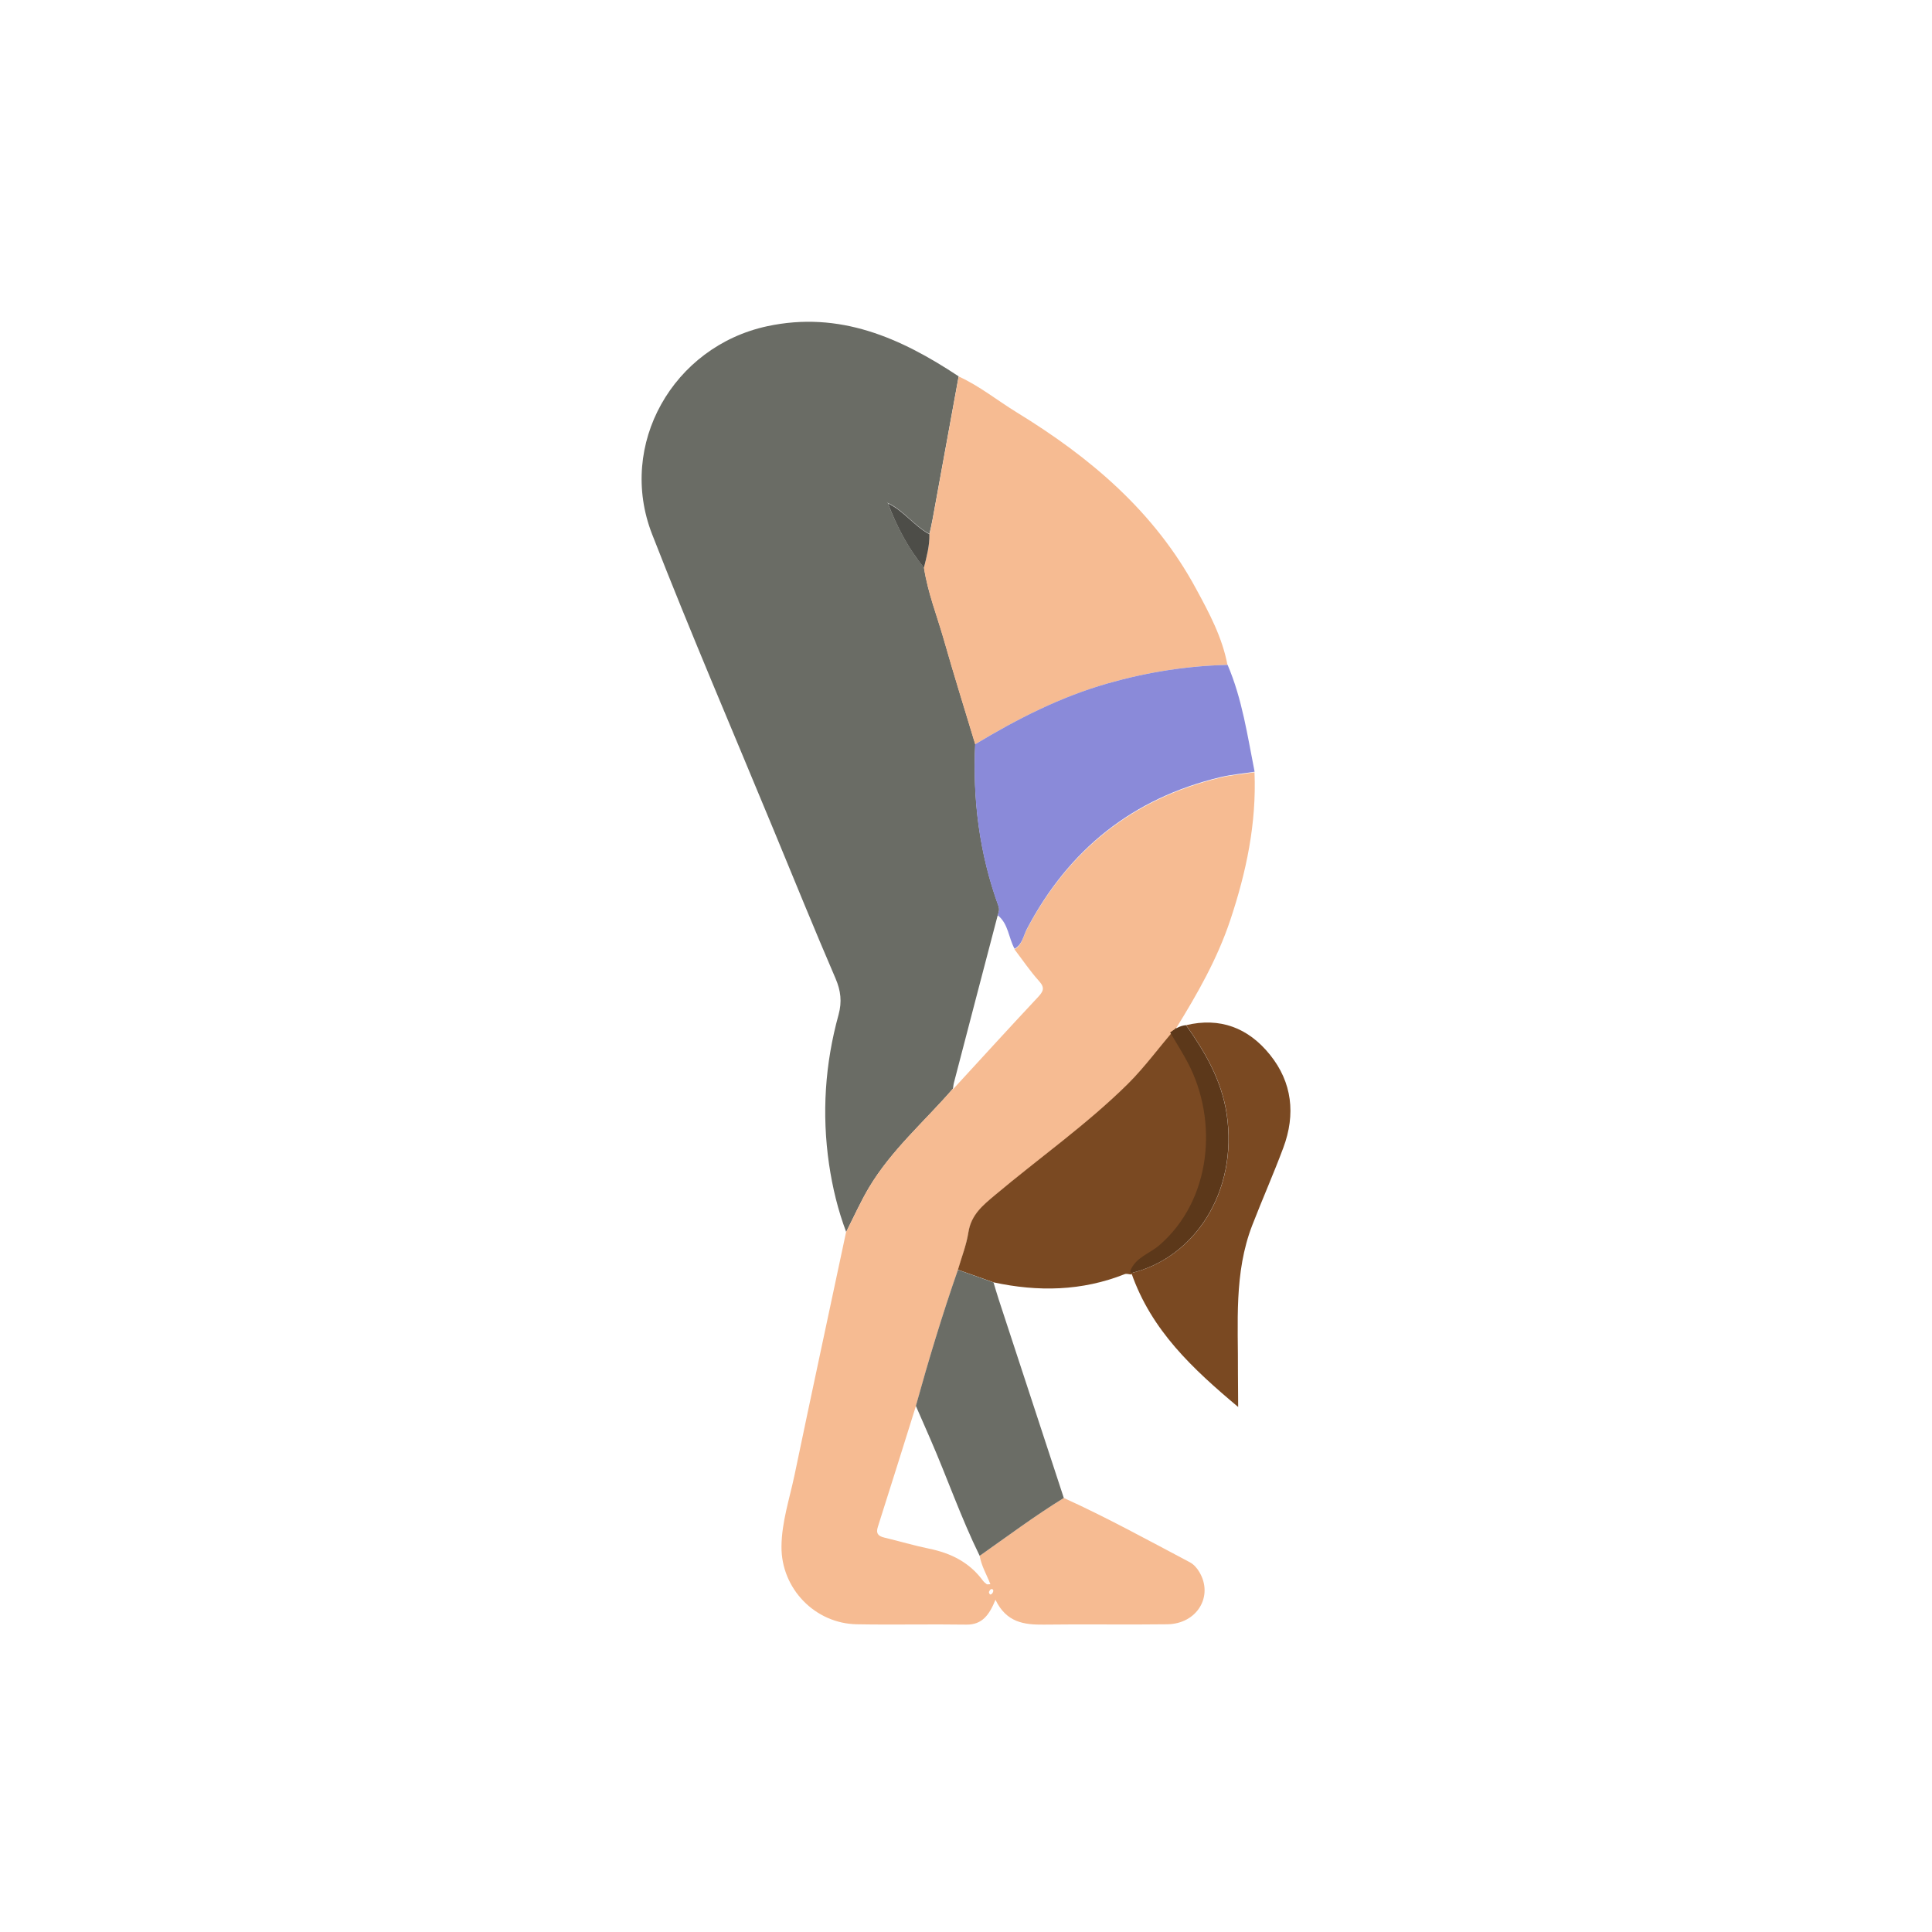
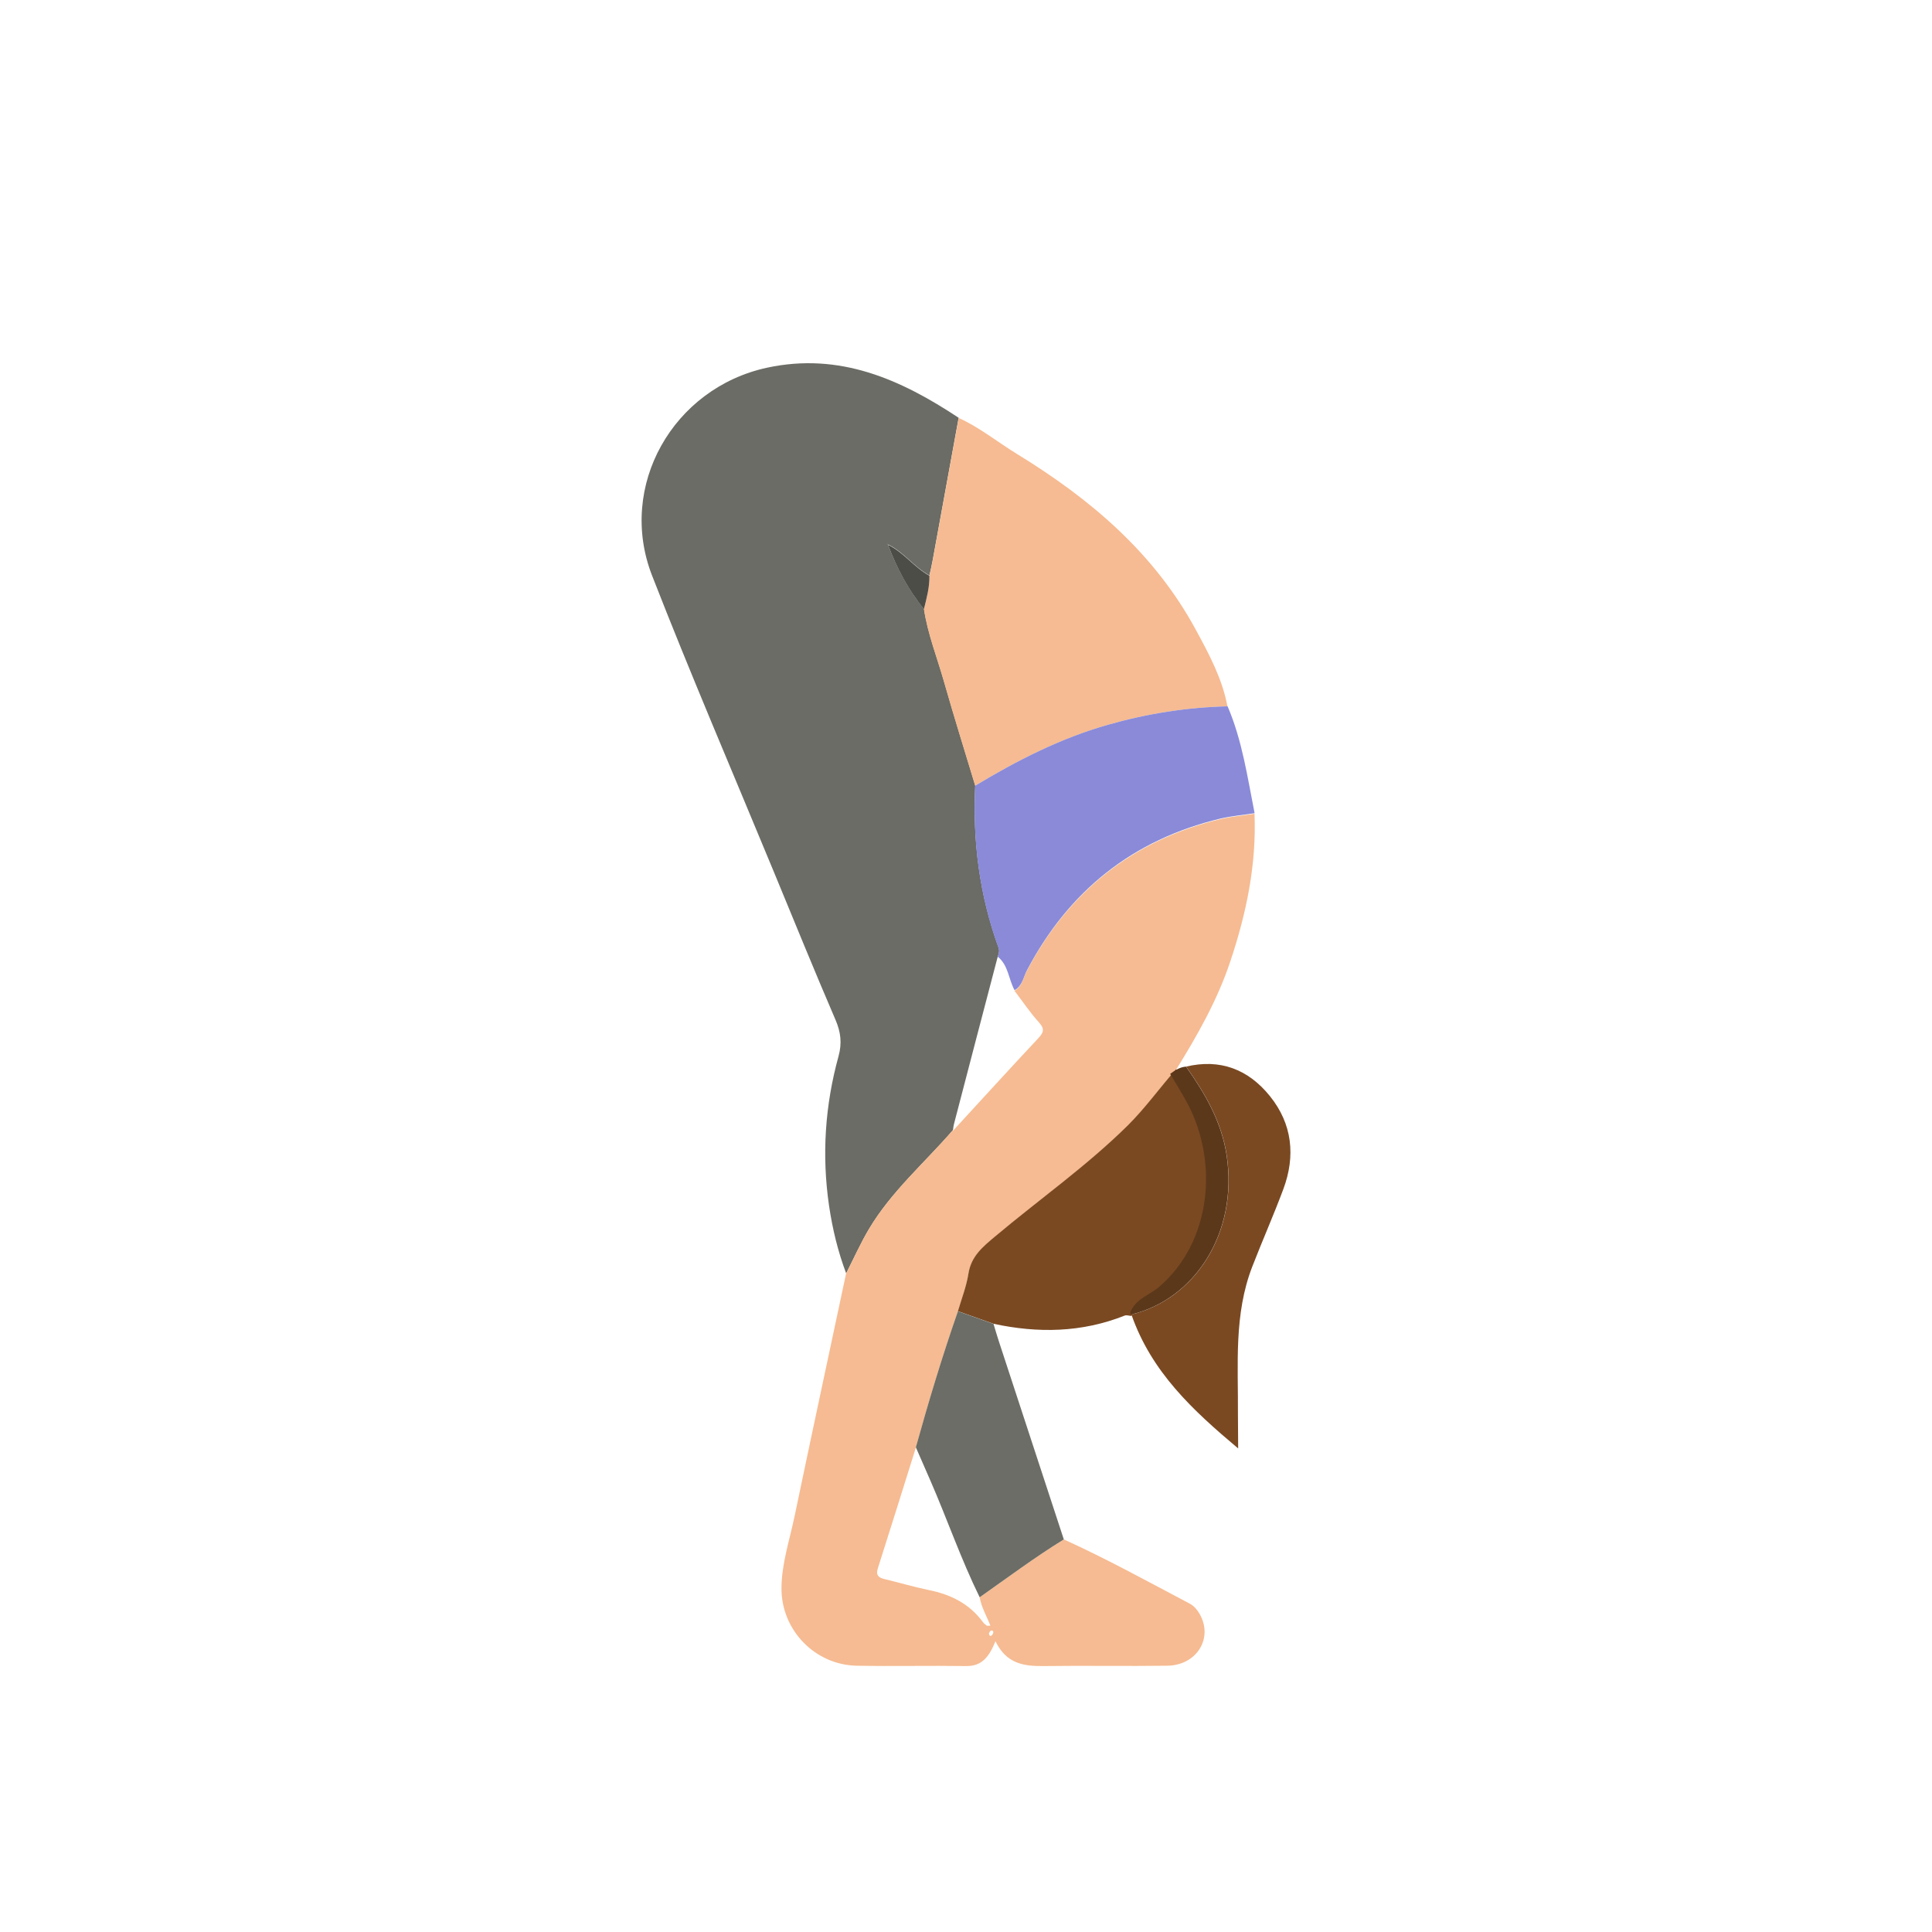
<svg xmlns="http://www.w3.org/2000/svg" width="500" height="500" viewBox="0 0 500 500" fill="none">
-   <path d="M231.966 411.991C232.08 412.449 232.166 412.849 232.623 412.563C232.852 412.42 233.08 412.049 233.109 411.763C233.137 411.391 232.852 411.106 232.48 411.306C232.252 411.42 232.137 411.791 231.994 411.991H231.966Z" fill="#F5BB92" />
-   <path d="M248.111 97.404C233.052 87.431 217.307 80.401 198.533 84.431C174.186 89.689 159.727 115.064 168.757 138.238C178.787 163.956 189.703 189.331 200.247 214.849C205.534 227.651 210.763 240.51 216.249 253.254C217.592 256.398 217.935 259.227 217.021 262.599C213.506 275.315 212.649 288.259 214.563 301.347C215.449 307.319 216.849 313.177 218.993 318.835C220.936 314.977 222.707 311.034 224.908 307.319C230.709 297.604 239.31 290.203 246.625 281.744C246.711 281.144 246.768 280.573 246.939 279.973C250.683 265.571 254.455 251.197 258.227 236.795C258.512 236.023 258.741 235.395 258.398 234.423C253.483 220.878 251.712 206.905 252.397 192.56C249.683 183.588 246.882 174.643 244.31 165.614C242.539 159.384 240.11 153.326 239.138 146.868C234.995 141.896 232.109 136.209 229.766 130.209C229.68 130.094 229.566 130.009 229.48 129.894C229.594 129.98 229.708 130.094 229.794 130.18C233.909 132.123 236.567 136.067 240.539 138.181C240.824 136.895 241.139 135.609 241.367 134.295C243.625 121.979 245.854 109.634 248.111 97.318V97.404Z" fill="#6A6C65" />
-   <path d="M246.597 281.773C239.253 290.232 230.68 297.604 224.879 307.348C222.679 311.034 220.936 315.006 218.964 318.864C214.506 339.839 209.991 360.784 205.619 381.759C204.333 387.874 202.305 393.903 202.247 400.19C202.133 411.106 210.906 420.193 221.793 420.364C231.223 420.536 240.653 420.307 250.083 420.45C254.198 420.507 256.026 417.935 257.627 414.02C260.456 419.907 265.028 420.507 270.143 420.45C280.773 420.307 291.431 420.507 302.062 420.364C309.805 420.278 314.12 413.077 310.377 406.819C309.748 405.762 308.948 404.848 307.862 404.276C297.089 398.59 286.402 392.703 275.315 387.674C267.8 392.275 260.77 397.59 253.54 402.647C253.969 405.219 255.341 407.505 256.312 409.991C255.798 409.991 255.512 410.077 255.369 409.991C254.998 409.706 254.598 409.391 254.34 409.02C250.854 404.305 246.054 401.933 240.424 400.79C236.538 399.99 232.737 398.847 228.88 397.932C227.308 397.561 226.622 396.875 227.194 395.132C230.509 384.731 233.766 374.329 237.024 363.928C240.31 352.069 243.825 340.324 247.911 328.723C248.854 325.494 250.111 322.293 250.626 319.007C251.34 314.492 254.34 312.063 257.541 309.377C269 299.776 281.259 291.146 291.917 280.602C296.489 276.087 300.176 270.886 304.376 266.114C309.891 257.198 315.063 248.111 318.407 238.081C322.55 225.68 325.208 213.049 324.665 199.876C321.693 200.333 318.664 200.562 315.778 201.276C293.117 206.734 276.544 219.993 265.714 240.596C264.799 242.339 264.542 244.597 262.542 245.682C264.656 248.454 266.599 251.34 268.914 253.912C270.486 255.655 270 256.57 268.628 258.056C261.227 265.942 253.94 273.972 246.625 281.916L246.597 281.773ZM255.941 411.992C256.055 411.792 256.169 411.42 256.427 411.306C256.798 411.106 257.112 411.42 257.055 411.763C257.027 412.049 256.827 412.392 256.569 412.563C256.141 412.849 256.026 412.42 255.912 411.992H255.941Z" fill="#F6BB92" />
-   <path d="M239.109 146.925C240.081 153.383 242.51 159.441 244.281 165.671C246.853 174.701 249.653 183.645 252.368 192.617C263.227 186.074 274.486 180.359 286.744 176.844C296.86 173.958 307.147 172.329 317.663 172.072C316.32 164.956 312.977 158.698 309.576 152.44C298.803 132.438 282.172 118.378 263.17 106.748C258.14 103.662 253.511 99.89 248.11 97.433C245.853 109.749 243.624 122.093 241.367 134.409C241.138 135.724 240.824 137.01 240.538 138.296C240.595 141.267 239.824 144.125 239.109 146.954V146.925Z" fill="#F6BB92" />
-   <path d="M317.663 172.072C307.148 172.329 296.86 173.958 286.745 176.844C274.486 180.33 263.227 186.074 252.368 192.618C251.683 206.963 253.454 220.965 258.369 234.481C258.712 235.452 258.484 236.081 258.198 236.853C260.998 239.081 260.998 242.711 262.57 245.54C264.57 244.454 264.827 242.225 265.742 240.453C276.572 219.85 293.117 206.591 315.806 201.133C318.721 200.447 321.721 200.19 324.693 199.733C322.835 190.389 321.492 180.902 317.692 172.043L317.663 172.072Z" fill="#8A8AD9" />
-   <path d="M304.376 266C300.147 270.772 296.461 275.972 291.917 280.487C281.258 291.032 268.971 299.661 257.541 309.263C254.34 311.949 251.34 314.378 250.626 318.893C250.111 322.207 248.854 325.379 247.911 328.608C250.968 329.694 254.055 330.78 257.112 331.866C268.628 334.352 279.973 334.152 291.06 329.751C291.546 329.551 292.231 329.809 292.803 329.837C293.917 327.722 296.261 327.38 298.089 326.351C303.433 323.379 306.948 318.493 311.177 314.378C311.863 310.377 314.206 306.92 314.863 302.862C316.063 295.661 315.463 288.717 312.406 282.116C309.862 276.687 307.091 271.372 304.405 266H304.376Z" fill="#7A4922" />
-   <path d="M257.112 331.895C254.055 330.809 250.969 329.723 247.911 328.637C243.853 340.239 240.31 352.012 237.024 363.842C238.281 366.7 239.51 369.557 240.767 372.415C245.139 382.445 248.711 392.818 253.54 402.648C260.741 397.59 267.8 392.303 275.315 387.674C269.714 370.557 264.085 353.469 258.484 336.353C257.998 334.867 257.57 333.381 257.112 331.866V331.895Z" fill="#6B6D66" />
-   <path d="M239.11 146.925C239.824 144.068 240.596 141.239 240.539 138.267C236.567 136.124 233.909 132.209 229.794 130.266C232.109 136.295 235.023 141.953 239.167 146.954L239.11 146.925Z" fill="#4D4D48" />
-   <path d="M229.793 130.266C229.679 130.18 229.565 130.066 229.479 129.98C229.565 130.094 229.679 130.18 229.765 130.294L229.793 130.266Z" fill="#4D4D48" />
-   <path d="M306.948 265.313C315.692 263.227 323.036 265.942 328.694 273C334.409 280.116 335.352 288.374 332.123 297.032C329.608 303.776 326.694 310.348 324.093 317.064C319.293 329.437 320.464 342.439 320.378 355.298C320.378 358.012 320.407 360.727 320.436 364.127C308.662 354.24 297.975 344.325 292.803 329.465C309.12 325.551 320.464 308.462 317.492 288.374C316.178 279.573 311.891 272.286 306.976 265.313H306.948Z" fill="#7A4922" />
-   <path d="M306.948 265.313C311.863 272.286 316.149 279.573 317.464 288.374C320.436 308.462 309.091 325.551 292.775 329.465C292.575 329.294 292.489 329.094 292.546 328.808C294.003 325.351 297.518 324.436 300.004 322.293C313.549 310.634 315.349 290.003 307.348 274.915C305.948 272.286 304.348 269.771 302.833 267.199C304.09 266.256 305.376 265.428 306.948 265.313Z" fill="#5C381A" />
+   <path d="M231.966 422.716C232.081 423.174 232.166 423.574 232.624 423.288C232.852 423.145 233.081 422.774 233.109 422.488C233.138 422.116 232.852 421.831 232.481 422.031C232.252 422.145 232.138 422.516 231.995 422.716H231.966Z" fill="#F5BB92" />
+   <path d="M248.111 108.129C233.052 98.156 217.307 91.127 198.533 95.156C174.186 100.414 159.727 125.789 168.757 148.963C178.787 174.681 189.703 200.056 200.247 225.574C205.534 238.376 210.763 251.235 216.249 263.98C217.592 267.123 217.935 269.952 217.021 273.324C213.506 286.04 212.649 298.985 214.563 312.072C215.449 318.044 216.849 323.902 218.993 329.56C220.936 325.703 222.707 321.759 224.908 318.044C230.709 308.329 239.31 300.928 246.625 292.469C246.711 291.869 246.768 291.298 246.939 290.698C250.683 276.296 254.455 261.922 258.227 247.52C258.512 246.749 258.741 246.12 258.398 245.148C253.483 231.604 251.712 217.63 252.397 203.285C249.683 194.313 246.882 185.368 244.31 176.339C242.539 170.109 240.11 164.051 239.138 157.593C234.995 152.621 232.109 146.934 229.766 140.934C229.68 140.819 229.566 140.734 229.48 140.619C229.594 140.705 229.708 140.819 229.794 140.905C233.909 142.848 236.567 146.792 240.539 148.906C240.824 147.62 241.139 146.334 241.367 145.02C243.625 132.704 245.854 120.359 248.111 108.043V108.129Z" fill="#6A6C65" />
+   <path d="M246.596 292.498C239.252 300.957 230.68 308.329 224.879 318.073C222.678 321.76 220.935 325.732 218.964 329.589C214.506 350.564 209.991 371.509 205.619 392.484C204.333 398.599 202.304 404.628 202.247 410.915C202.133 421.831 210.905 430.918 221.793 431.089C231.222 431.261 240.652 431.032 250.082 431.175C254.197 431.232 256.026 428.66 257.626 424.746C260.455 430.632 265.027 431.232 270.142 431.175C280.772 431.032 291.431 431.232 302.061 431.089C309.805 431.004 314.12 423.803 310.376 417.545C309.748 416.487 308.948 415.573 307.862 415.001C297.089 409.315 286.402 403.428 275.314 398.399C267.799 403 260.769 408.315 253.54 413.372C253.969 415.944 255.34 418.23 256.312 420.716C255.797 420.716 255.512 420.802 255.369 420.716C254.997 420.431 254.597 420.116 254.34 419.745C250.854 415.03 246.053 412.658 240.424 411.515C236.537 410.715 232.737 409.572 228.879 408.658C227.308 408.286 226.622 407.6 227.193 405.857C230.508 395.456 233.766 385.054 237.023 374.653C240.309 362.794 243.824 351.049 247.911 339.448C248.854 336.219 250.111 333.018 250.625 329.732C251.34 325.217 254.34 322.788 257.54 320.102C268.999 310.501 281.258 301.871 291.917 291.327C296.489 286.812 300.175 281.611 304.376 276.839C309.891 267.923 315.063 258.836 318.406 248.806C322.55 236.405 325.207 223.774 324.664 210.601C321.692 211.058 318.663 211.287 315.777 212.001C293.117 217.459 276.543 230.718 265.713 251.321C264.799 253.064 264.541 255.322 262.541 256.408C264.656 259.179 266.599 262.065 268.913 264.637C270.485 266.38 269.999 267.295 268.628 268.781C261.227 276.668 253.94 284.697 246.625 292.641L246.596 292.498ZM255.94 422.717C256.055 422.517 256.169 422.145 256.426 422.031C256.797 421.831 257.112 422.145 257.055 422.488C257.026 422.774 256.826 423.117 256.569 423.288C256.14 423.574 256.026 423.145 255.912 422.717H255.94Z" fill="#F6BB92" />
+   <path d="M239.109 157.65C240.081 164.108 242.51 170.166 244.281 176.396C246.853 185.426 249.653 194.37 252.368 203.343C263.227 196.799 274.486 191.084 286.744 187.569C296.86 184.683 307.147 183.054 317.663 182.797C316.32 175.682 312.977 169.424 309.576 163.165C298.803 143.163 282.172 129.104 263.17 117.473C258.14 114.387 253.511 110.615 248.11 108.158C245.853 120.474 243.624 132.818 241.367 145.134C241.138 146.449 240.824 147.735 240.538 149.021C240.595 151.992 239.824 154.85 239.109 157.679V157.65Z" fill="#F6BB92" />
+   <path d="M317.663 182.797C307.147 183.054 296.86 184.683 286.744 187.569C274.485 191.055 263.227 196.799 252.368 203.343C251.682 217.688 253.454 231.69 258.369 245.206C258.712 246.177 258.483 246.806 258.197 247.578C260.998 249.807 260.998 253.436 262.569 256.265C264.57 255.179 264.827 252.95 265.741 251.178C276.571 230.575 293.116 217.316 315.805 211.858C318.72 211.173 321.721 210.915 324.692 210.458C322.835 201.114 321.492 191.627 317.691 182.769L317.663 182.797Z" fill="#8A8AD9" />
+   <path d="M304.376 276.725C300.146 281.497 296.46 286.697 291.917 291.212C281.258 301.757 268.971 310.386 257.54 319.988C254.34 322.674 251.339 325.103 250.625 329.618C250.111 332.933 248.853 336.104 247.91 339.333C250.968 340.419 254.054 341.505 257.112 342.591C268.628 345.077 279.972 344.877 291.059 340.476C291.545 340.276 292.231 340.534 292.802 340.562C293.917 338.448 296.26 338.105 298.089 337.076C303.433 334.104 306.947 329.218 311.176 325.103C311.862 321.102 314.205 317.645 314.863 313.587C316.063 306.386 315.463 299.442 312.405 292.841C309.862 287.412 307.09 282.097 304.404 276.725H304.376Z" fill="#7A4922" />
+   <path d="M257.112 342.62C254.054 341.534 250.968 340.448 247.911 339.362C243.853 350.964 240.31 362.737 237.023 374.567C238.281 377.425 239.509 380.282 240.767 383.14C245.139 393.17 248.711 403.543 253.54 413.373C260.741 408.315 267.799 403.028 275.314 398.399C269.714 381.282 264.084 364.194 258.484 347.078C257.998 345.592 257.569 344.106 257.112 342.591V342.62Z" fill="#6B6D66" />
+   <path d="M239.109 157.65C239.824 154.793 240.595 151.964 240.538 148.992C236.566 146.849 233.909 142.934 229.794 140.991C232.108 147.02 235.023 152.678 239.166 157.679L239.109 157.65Z" fill="#4D4D48" />
+   <path d="M229.794 140.991C229.68 140.905 229.565 140.791 229.48 140.705C229.565 140.819 229.68 140.905 229.765 141.019L229.794 140.991Z" fill="#4D4D48" />
+   <path d="M306.948 276.039C315.692 273.953 323.036 276.667 328.694 283.725C334.409 290.841 335.352 299.099 332.123 307.757C329.608 314.501 326.694 321.074 324.093 327.789C319.293 340.162 320.464 353.164 320.378 366.023C320.378 368.737 320.407 371.452 320.436 374.853C308.662 364.965 297.975 355.05 292.803 340.19C309.12 336.276 320.464 319.188 317.492 299.099C316.178 290.298 311.891 283.011 306.976 276.039H306.948Z" fill="#7A4922" />
+   <path d="M306.948 276.039C311.863 283.011 316.149 290.298 317.464 299.099C320.436 319.188 309.091 336.276 292.775 340.19C292.575 340.019 292.489 339.819 292.546 339.533C294.003 336.076 297.518 335.161 300.004 333.018C313.549 321.359 315.349 300.728 307.348 285.64C305.948 283.011 304.348 280.496 302.833 277.925C304.09 276.982 305.376 276.153 306.948 276.039Z" fill="#5C381A" />
</svg>
